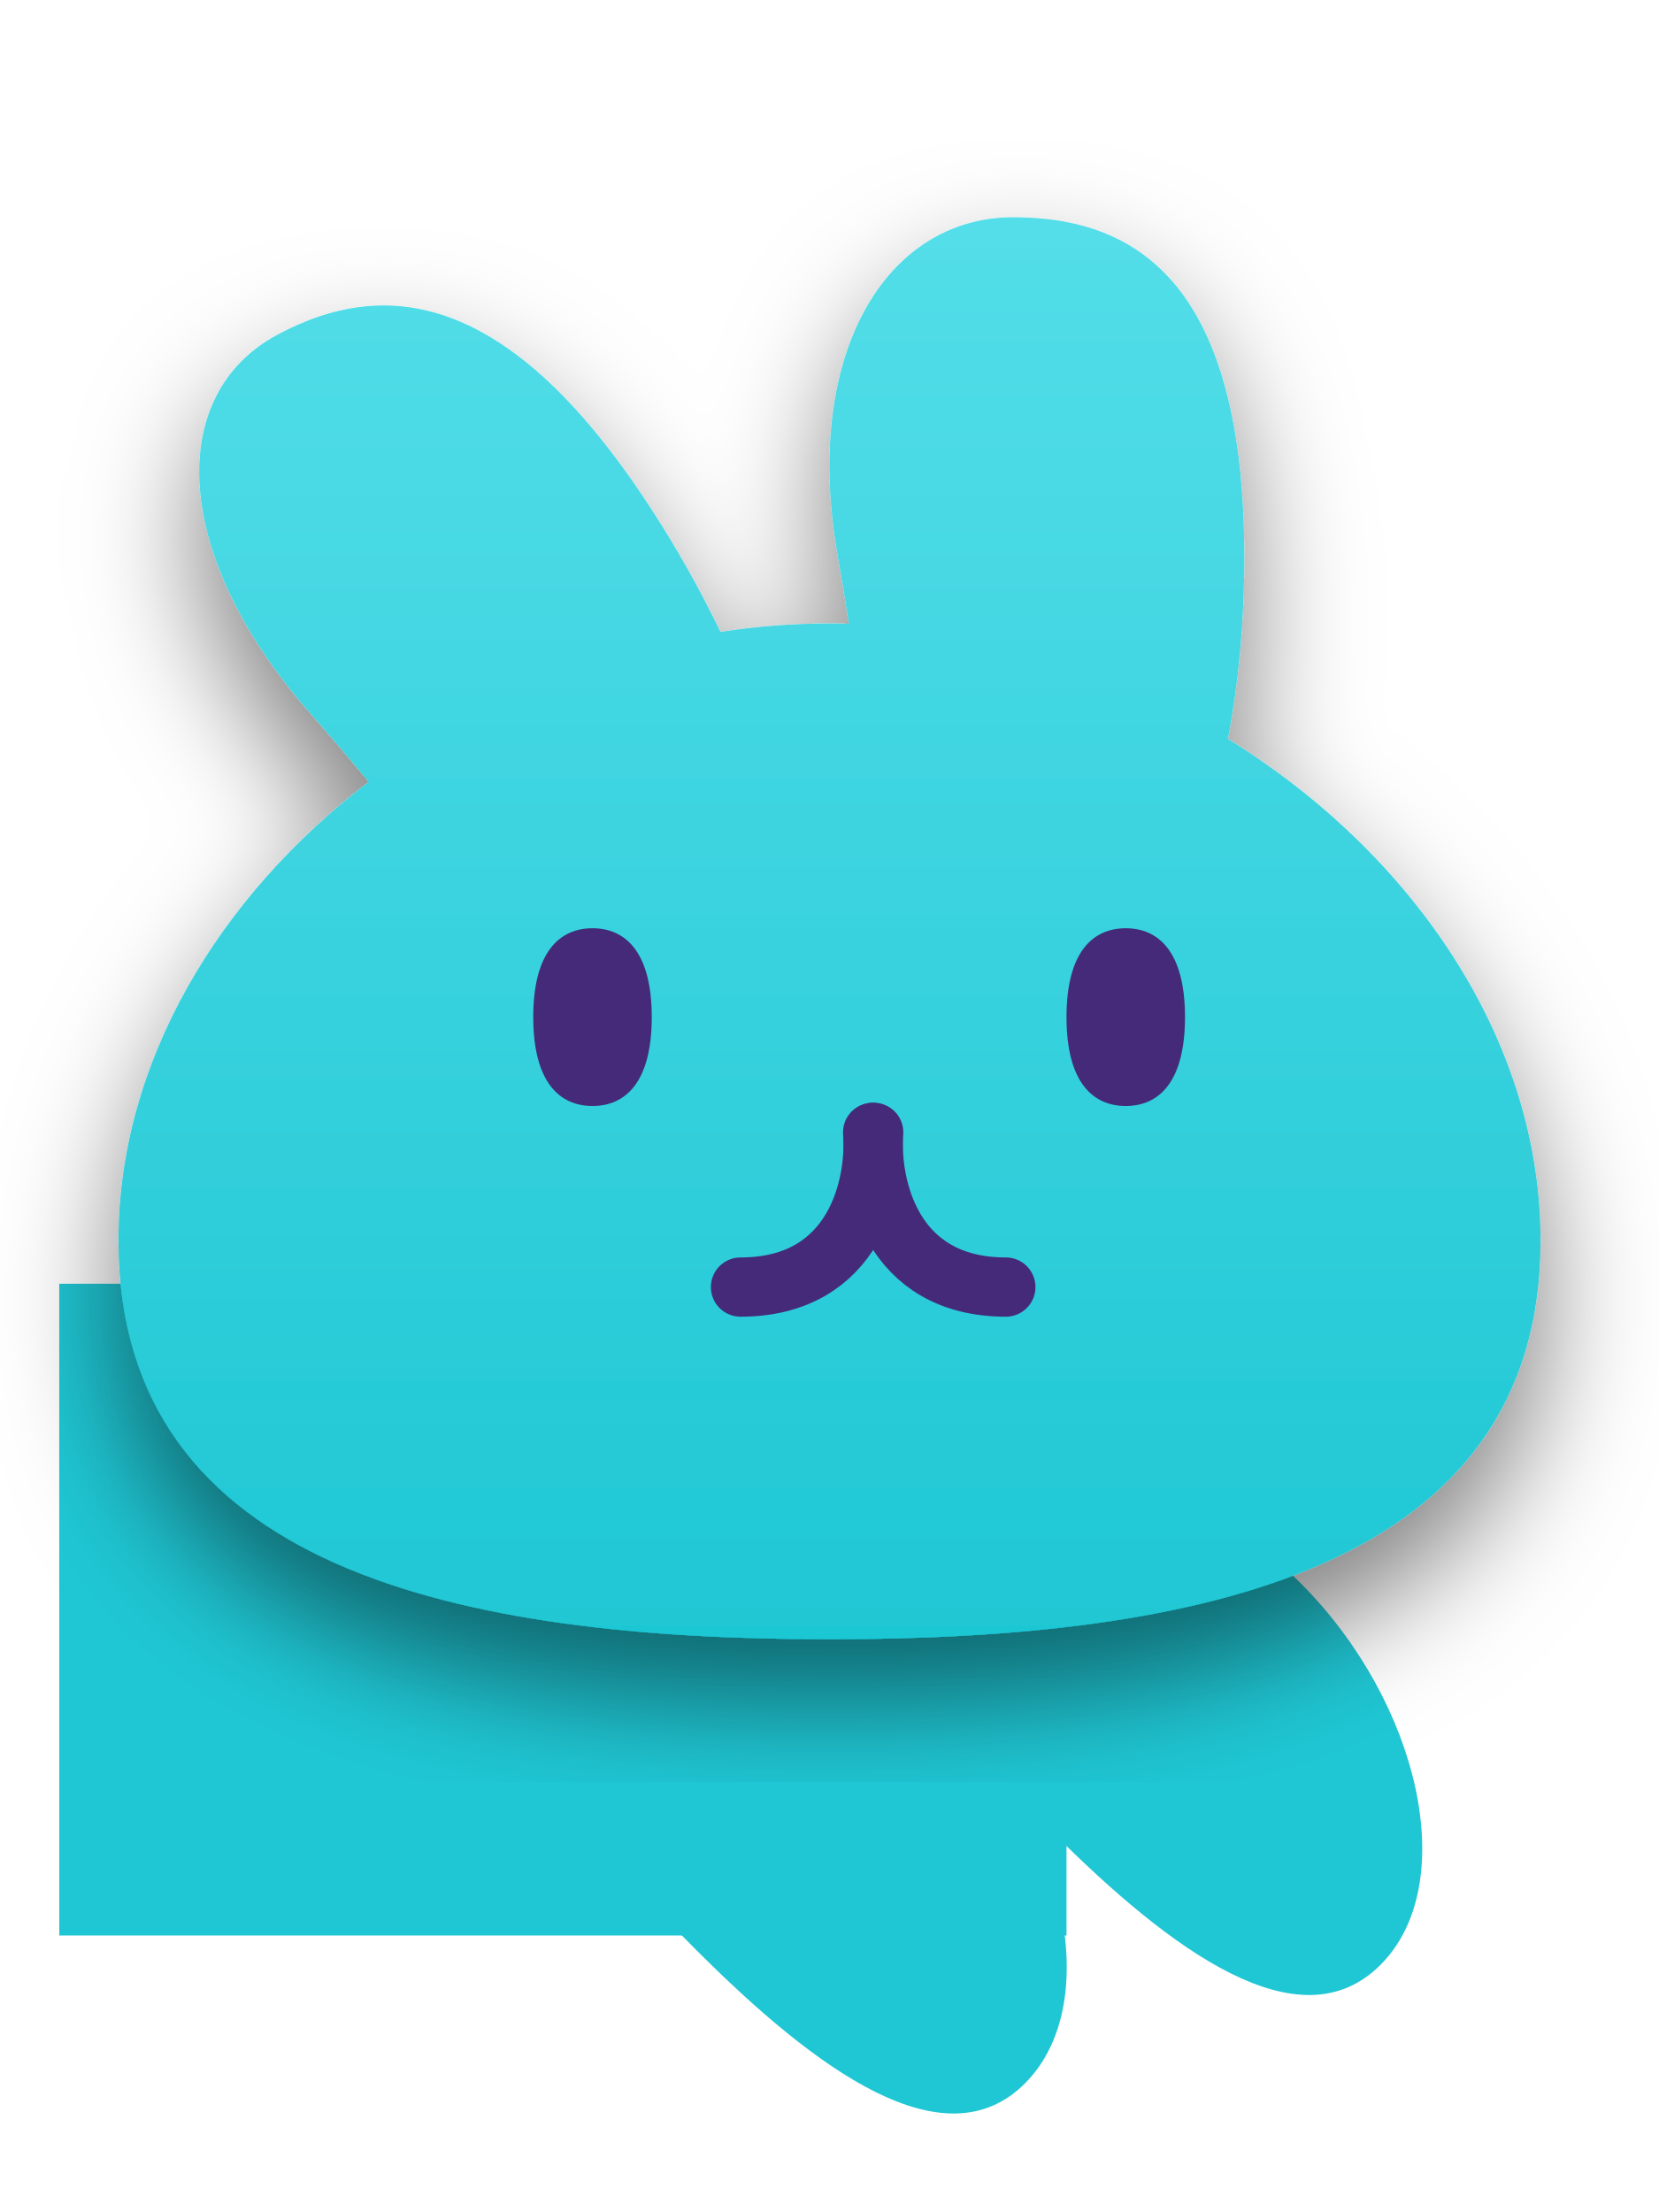
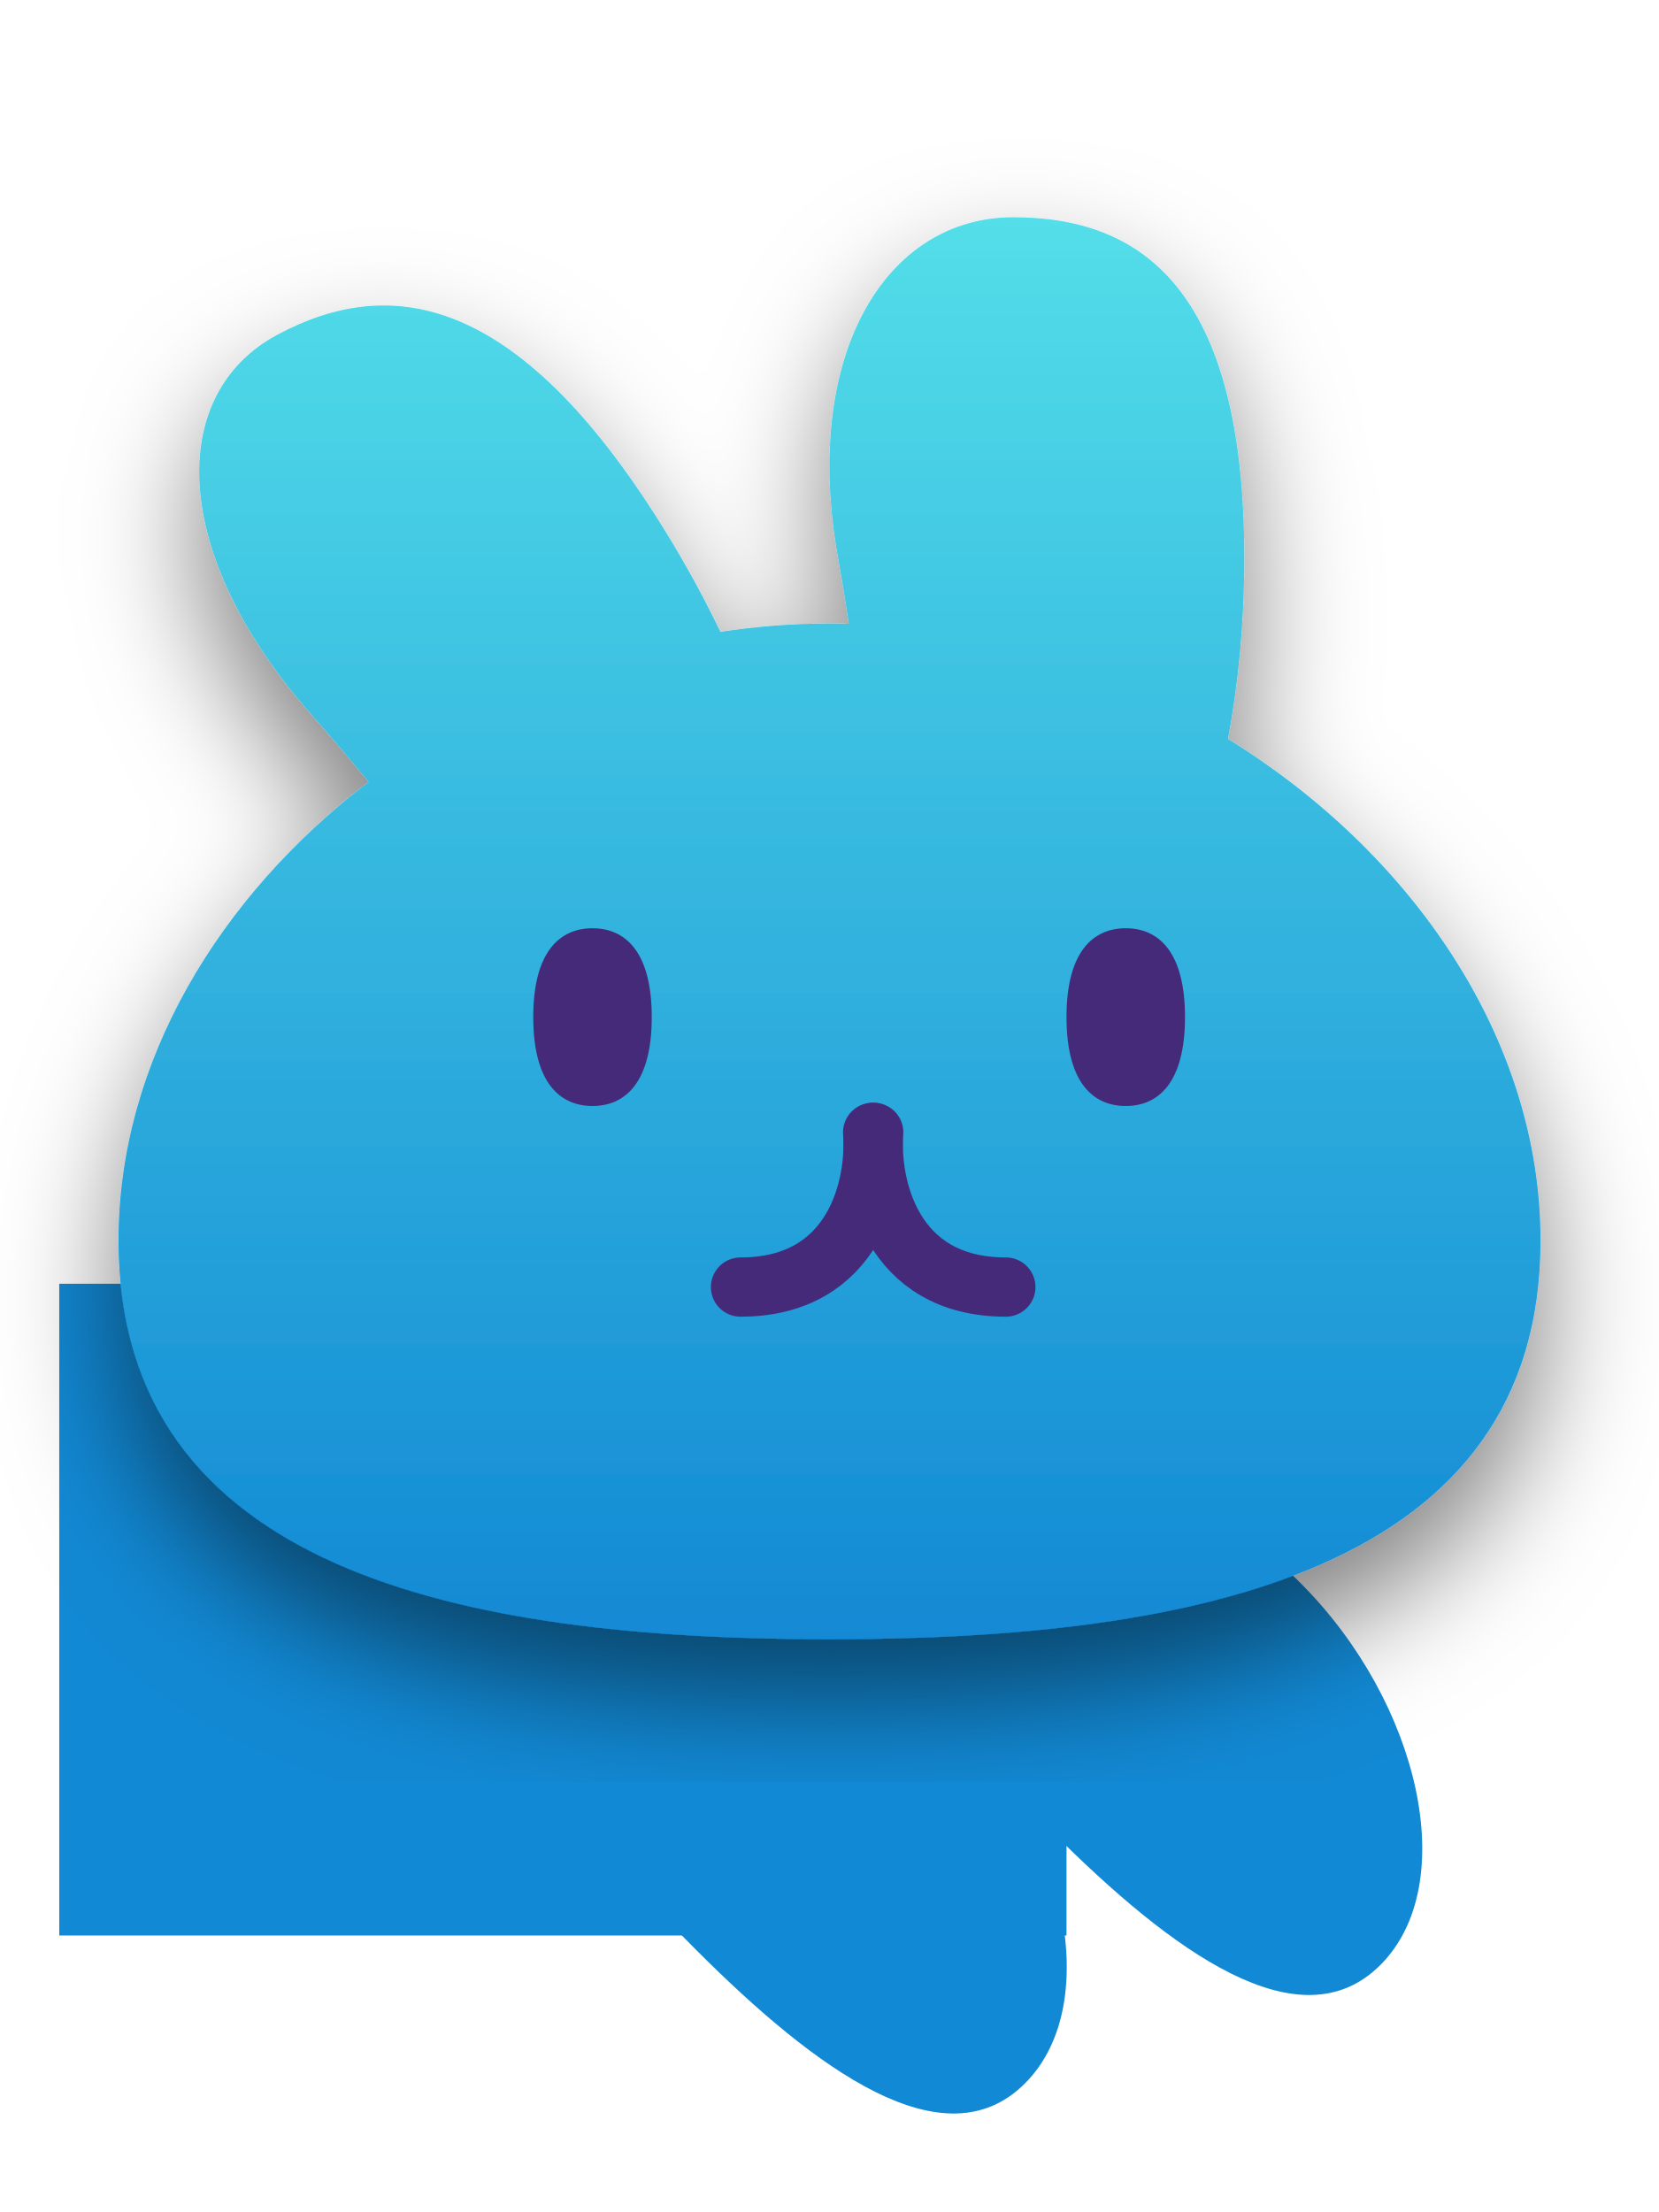
<svg xmlns="http://www.w3.org/2000/svg" width="24" height="32" viewBox="0 0 28 32" fill="none">
-   <rect x="1" y="19" width="17" height="11" fill="#1FC7D4" />
-   <path d="M9.507 24.706C8.146 26.067 9.738 28.231 11.755 30.249C13.773 32.267 15.938 33.858 17.298 32.497C18.659 31.137 17.968 28.071 15.951 26.053C13.933 24.036 10.868 23.345 9.507 24.706Z" fill="#1FC7D4" />
-   <path d="M15.507 22.706C14.146 24.067 15.738 26.231 17.756 28.249C19.773 30.267 21.938 31.858 23.298 30.497C24.659 29.137 23.968 26.071 21.951 24.053C19.933 22.036 16.868 21.345 15.507 22.706Z" fill="#1FC7D4" />
+   <rect x="1" y="19" width="17" height="11" fill="#1289D4" />
+   <path d="M9.507 24.706C8.146 26.067 9.738 28.231 11.755 30.249C13.773 32.267 15.938 33.858 17.298 32.497C18.659 31.137 17.968 28.071 15.951 26.053C13.933 24.036 10.868 23.345 9.507 24.706Z" fill="#1289D4" />
+   <path d="M15.507 22.706C14.146 24.067 15.738 26.231 17.756 28.249C19.773 30.267 21.938 31.858 23.298 30.497C24.659 29.137 23.968 26.071 21.951 24.053C19.933 22.036 16.868 21.345 15.507 22.706Z" fill="#1289D4" />
  <g filter="url(#filter0_d)">
    <path fill-rule="evenodd" clip-rule="evenodd" d="M14.146 6.752C14.21 7.109 14.27 7.481 14.328 7.862C14.219 7.859 14.11 7.857 14 7.857C13.38 7.857 12.765 7.905 12.159 7.998C11.879 7.415 11.555 6.822 11.187 6.231C8.699 2.229 6.538 1.987 4.679 2.984C2.819 3.981 2.856 6.676 5.267 9.405C5.581 9.761 5.901 10.14 6.225 10.529C3.69 12.466 2 15.264 2 18.27C2 23.829 7.785 25 14 25C20.215 25 26 23.829 26 18.27C26 14.866 23.832 11.727 20.724 9.805C20.902 8.86 21 7.83 21 6.752C21 2.196 19.255 1 17.102 1C14.95 1 13.526 3.318 14.146 6.752Z" fill="url(#paint0_linear_bunnyhead_main)" />
  </g>
  <g transform="translate(2)">
    <path d="M12.728 16.445C12.796 17.315 12.445 19.056 10.498 19.056" stroke="#452A7A" stroke-linecap="round" />
    <path d="M12.746 16.445C12.678 17.315 13.03 19.056 14.976 19.056" stroke="#452A7A" stroke-linecap="round" />
    <path d="M9 14.5C9 15.605 8.552 16 8 16C7.448 16 7 15.605 7 14.5C7 13.395 7.448 13 8 13C8.552 13 9 13.395 9 14.5Z" fill="#452A7A" />
    <path d="M18 14.5C18 15.605 17.552 16 17 16C16.448 16 16 15.605 16 14.5C16 13.395 16.448 13 17 13C17.552 13 18 13.395 18 14.5Z" fill="#452A7A" />
  </g>
  <defs>
    <filter id="filter0_d">
      <feFlood flood-opacity="0" result="BackgroundImageFix" />
      <feColorMatrix in="SourceAlpha" type="matrix" values="0 0 0 0 0 0 0 0 0 0 0 0 0 0 0 0 0 0 127 0" />
      <feOffset dy="1" />
      <feGaussianBlur stdDeviation="1" />
      <feColorMatrix type="matrix" values="0 0 0 0 0 0 0 0 0 0 0 0 0 0 0 0 0 0 0.5 0" />
      <feBlend mode="normal" in2="BackgroundImageFix" result="effect1_dropShadow" />
      <feBlend mode="normal" in="SourceGraphic" in2="effect1_dropShadow" result="shape" />
    </filter>
    <linearGradient id="paint0_linear_bunnyhead_main" x1="14" y1="1" x2="14" y2="25" gradientUnits="userSpaceOnUse">
      <stop stop-color="#53DEE9" />
-       <stop offset="1" stop-color="#1FC7D4" />
+       <stop offset="1" stop-color="#1289D4" />
    </linearGradient>
  </defs>
</svg>
